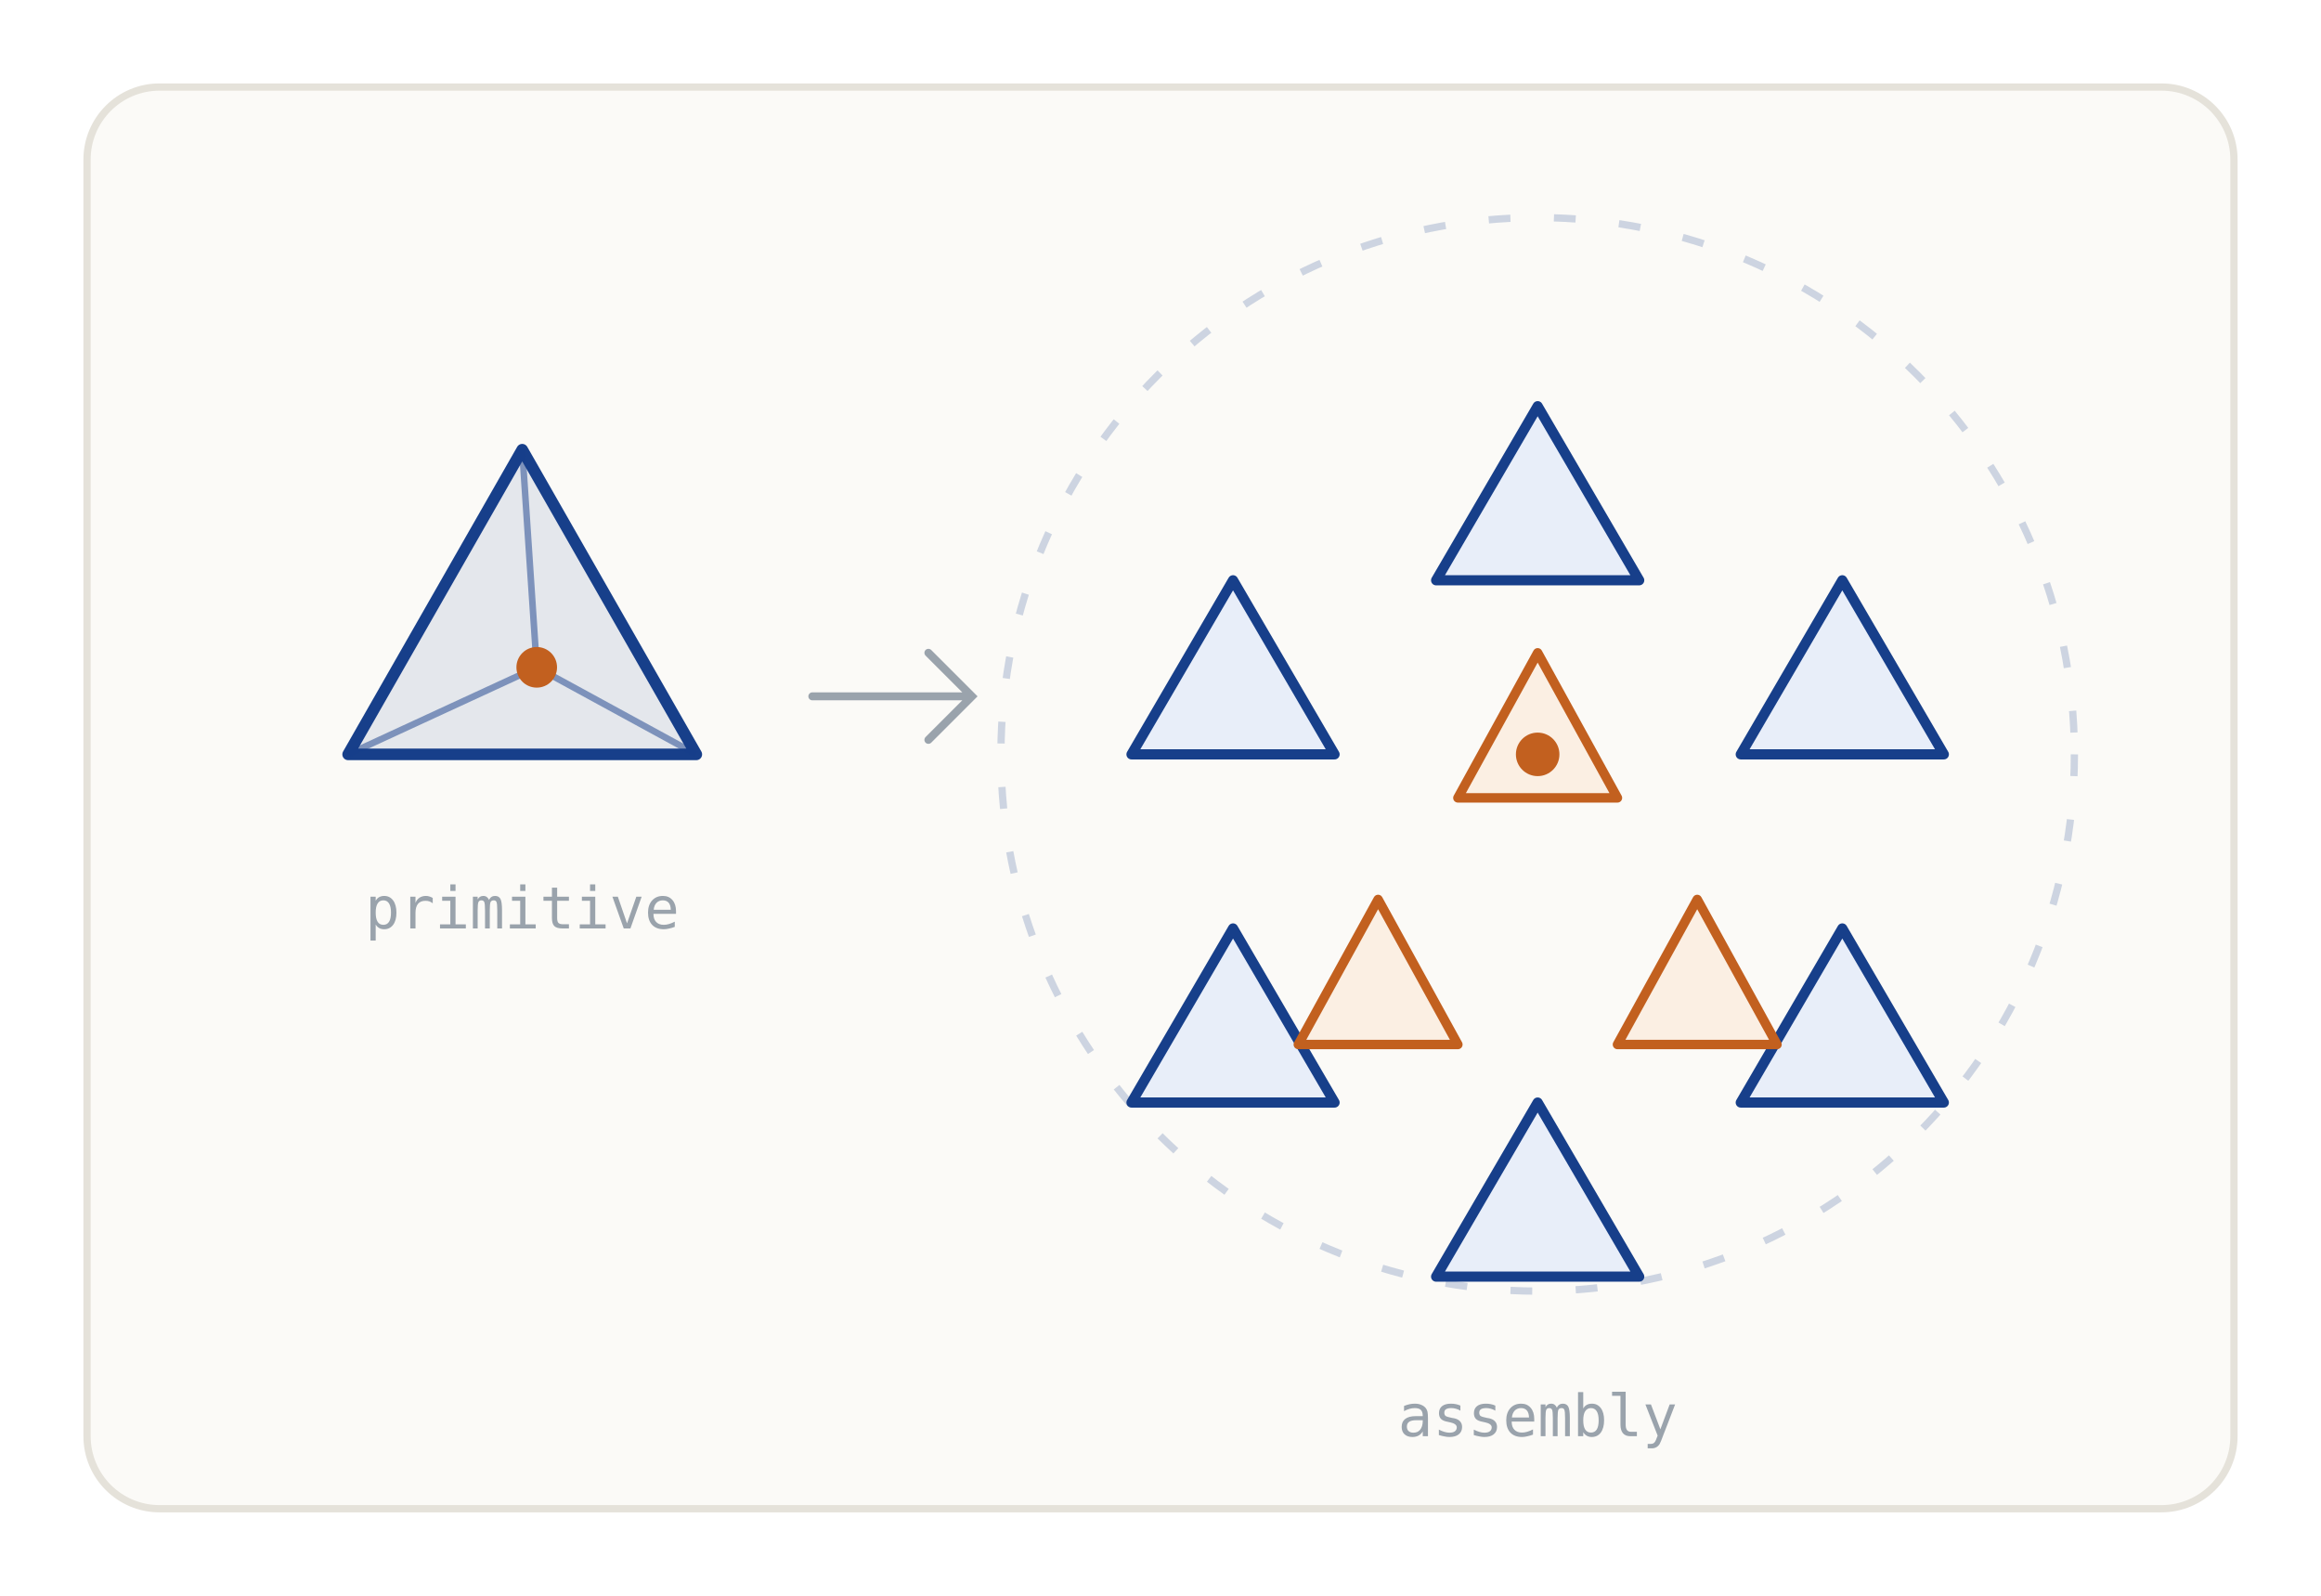
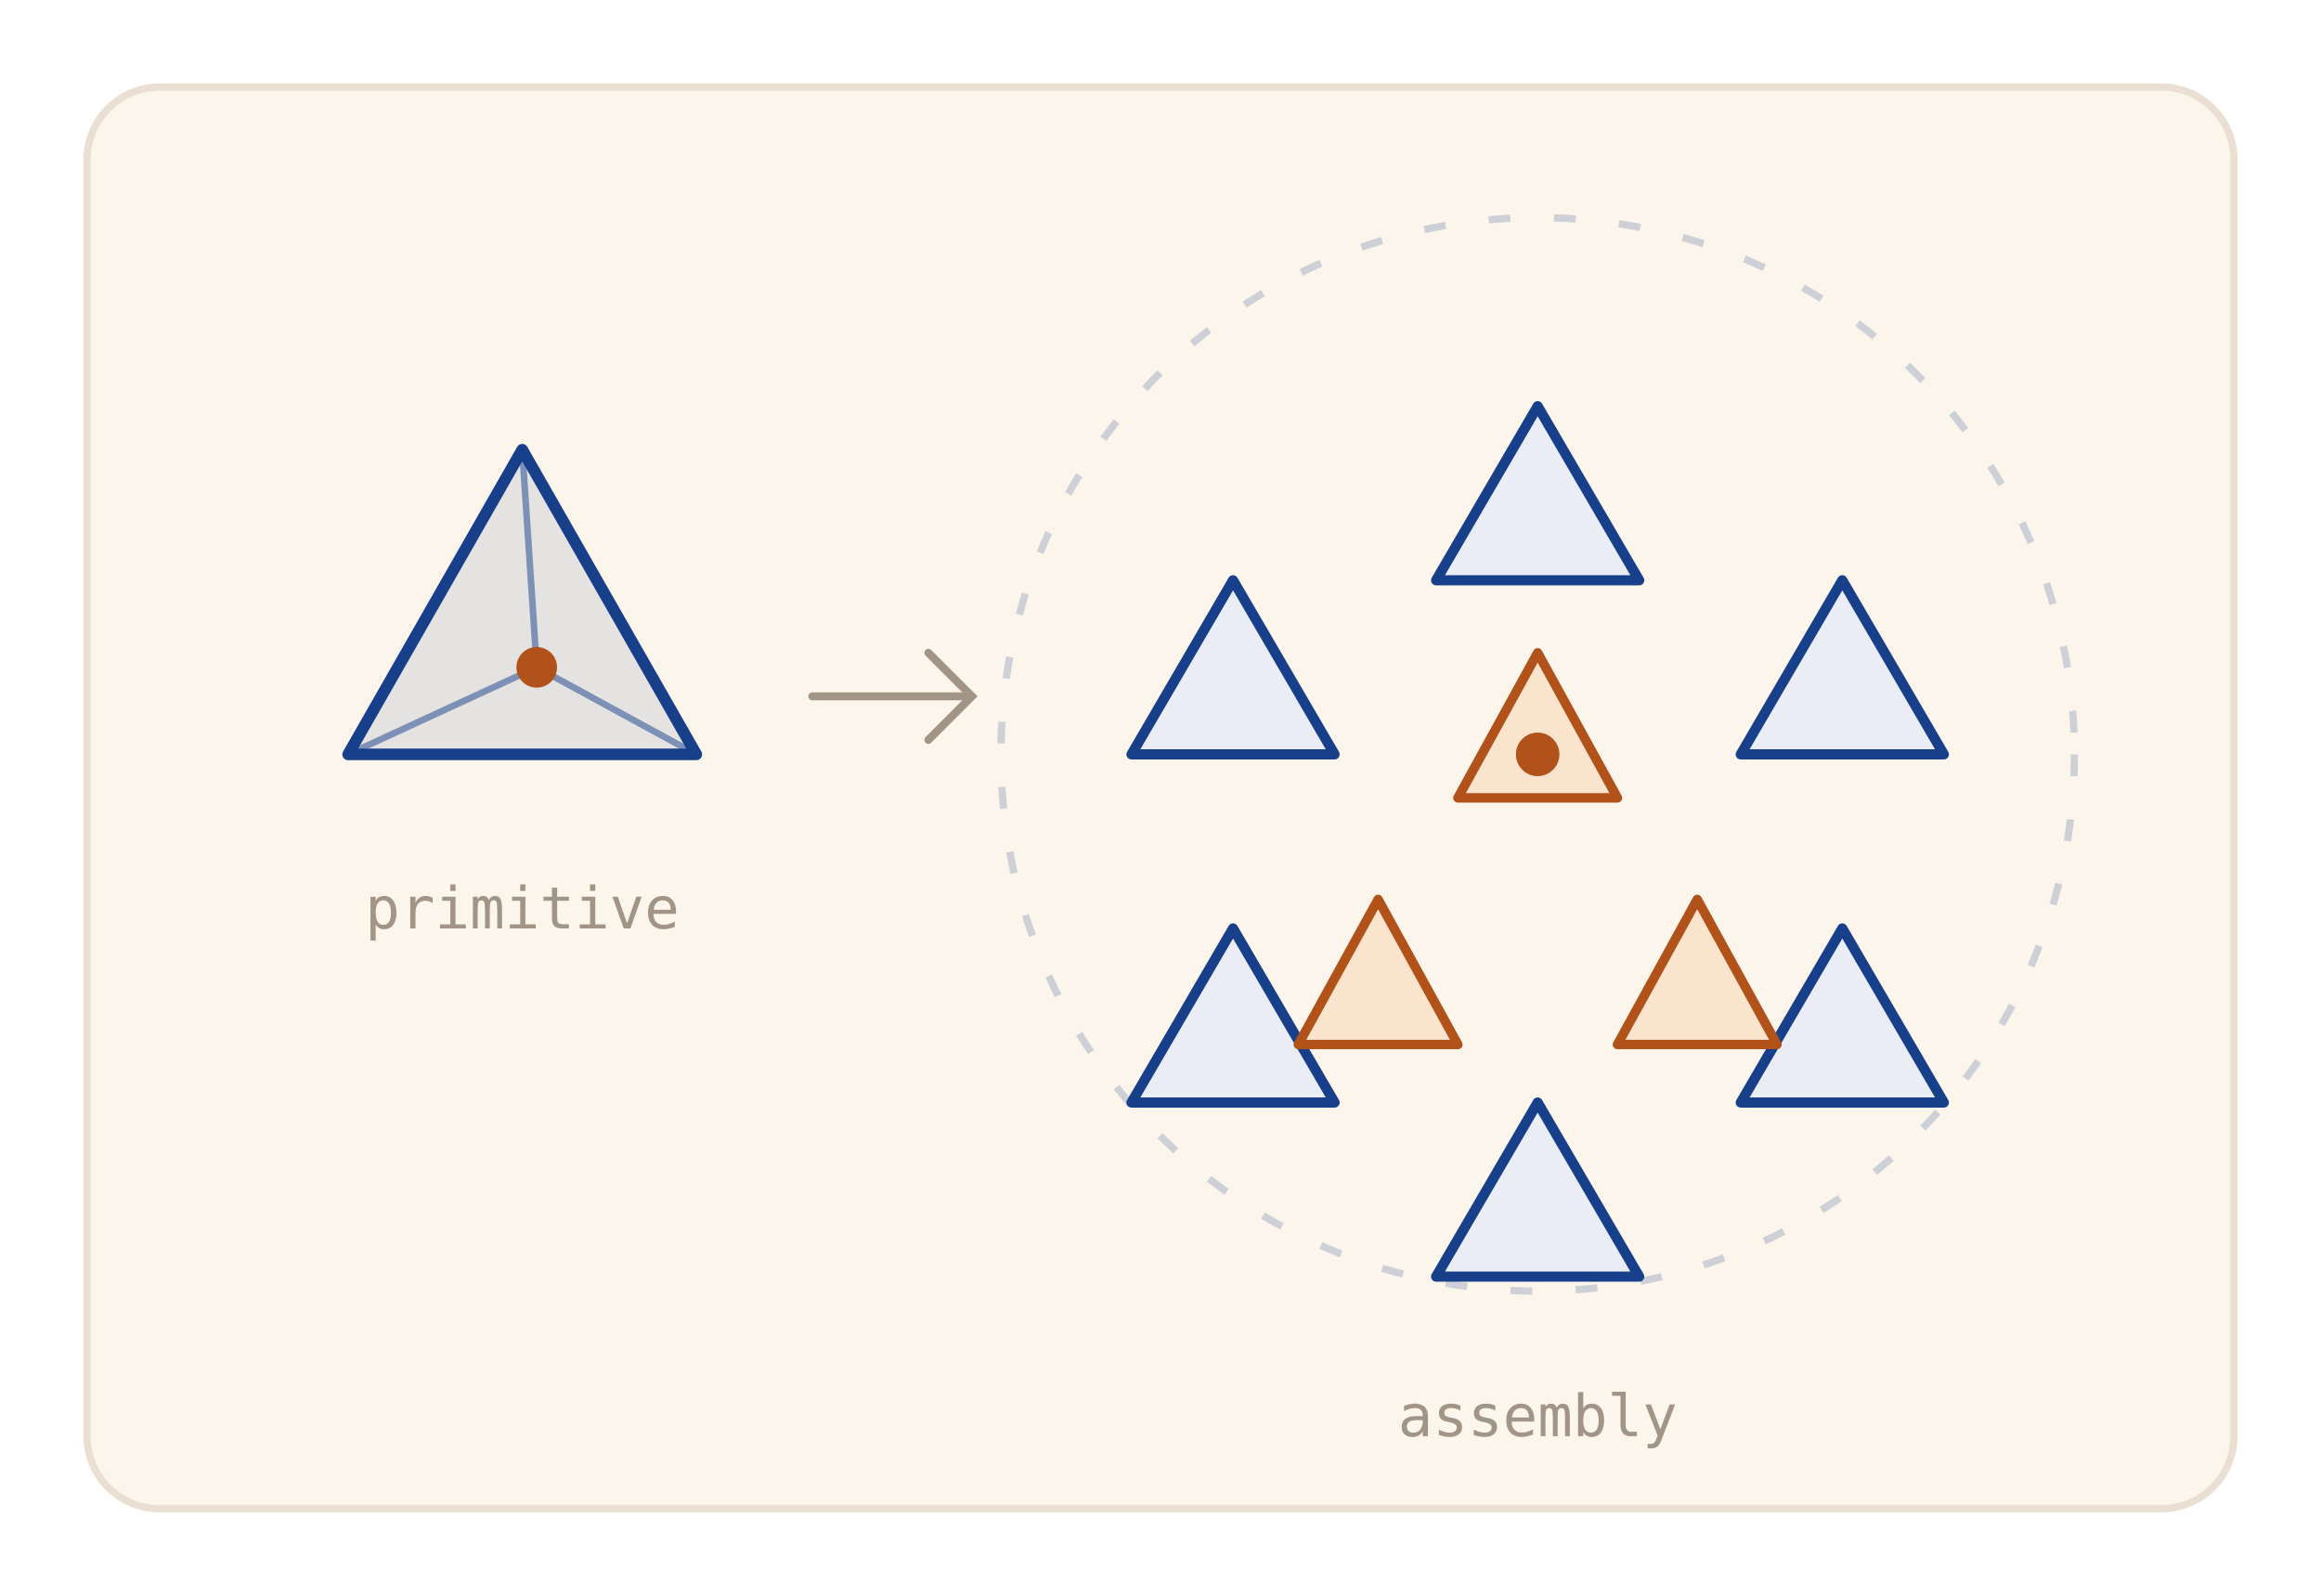
<svg xmlns="http://www.w3.org/2000/svg" viewBox="0 0 320 220" role="img" aria-label="Tetrahedral building blocks composing into a larger molecular assembly">
-   <rect x="12" y="12" width="296" height="196" rx="10" fill="#FBFAF7" stroke="#E5E2DA" />
+   <rect x="12" y="12" width="296" height="196" rx="10" fill="#FBF5EB" stroke="#EADFD2" />
  <g>
    <path d="M72 62 L96 104 L48 104 Z" fill="#173F8A" fill-opacity=".1" stroke="#173F8A" stroke-width="1.6" stroke-linejoin="round" />
    <path d="M72 62 L74 92 M96 104 L74 92 M48 104 L74 92" fill="none" stroke="#173F8A" stroke-width=".9" stroke-opacity=".5" />
-     <circle cx="74" cy="92" r="2.8" fill="#C2601F" />
+     <circle cx="74" cy="92" r="2.8" fill="#B0521A" />
  </g>
-   <text x="72" y="128" text-anchor="middle" font-family="'JetBrains Mono',ui-monospace,monospace" font-size="8" fill="#9AA3AC">primitive</text>
-   <g stroke="#9AA3AC" stroke-width="1.1" fill="none" stroke-linecap="round">
+   <text x="72" y="128" text-anchor="middle" font-family="'JetBrains Mono',ui-monospace,monospace" font-size="8" fill="#A29486">primitive</text>
+   <g stroke="#A29486" stroke-width="1.1" fill="none" stroke-linecap="round">
    <path d="M112 96 h22 M128 90 l6 6 l-6 6" />
  </g>
  <circle cx="212" cy="104" r="74" fill="none" stroke="#173F8A" stroke-opacity=".2" stroke-width="1" stroke-dasharray="3 6" />
  <g class="spin-tetra">
-     <g fill="#E8EEF9" stroke="#173F8A" stroke-width="1.4" stroke-linejoin="round">
+     <g fill="#EAEDF6" stroke="#173F8A" stroke-width="1.4" stroke-linejoin="round">
      <path d="M212 56 L226 80 L198 80 Z" />
      <path d="M254 80 L268 104 L240 104 Z" />
      <path d="M254 128 L268 152 L240 152 Z" />
      <path d="M212 152 L226 176 L198 176 Z" />
      <path d="M170 128 L184 152 L156 152 Z" />
      <path d="M170 80 L184 104 L156 104 Z" />
    </g>
-     <g fill="#FBEFE3" stroke="#C2601F" stroke-width="1.3" stroke-linejoin="round">
+     <g fill="#FBE4CD" stroke="#B0521A" stroke-width="1.3" stroke-linejoin="round">
      <path d="M212 90 L223 110 L201 110 Z" />
      <path d="M234 124 L245 144 L223 144 Z" />
      <path d="M190 124 L201 144 L179 144 Z" />
    </g>
  </g>
-   <circle cx="212" cy="104" r="3" fill="#C2601F" />
-   <text x="212" y="198" text-anchor="middle" font-family="'JetBrains Mono',ui-monospace,monospace" font-size="8" fill="#9AA3AC">assembly</text>
+   <circle cx="212" cy="104" r="3" fill="#B0521A" />
+   <text x="212" y="198" text-anchor="middle" font-family="'JetBrains Mono',ui-monospace,monospace" font-size="8" fill="#A29486">assembly</text>
</svg>
